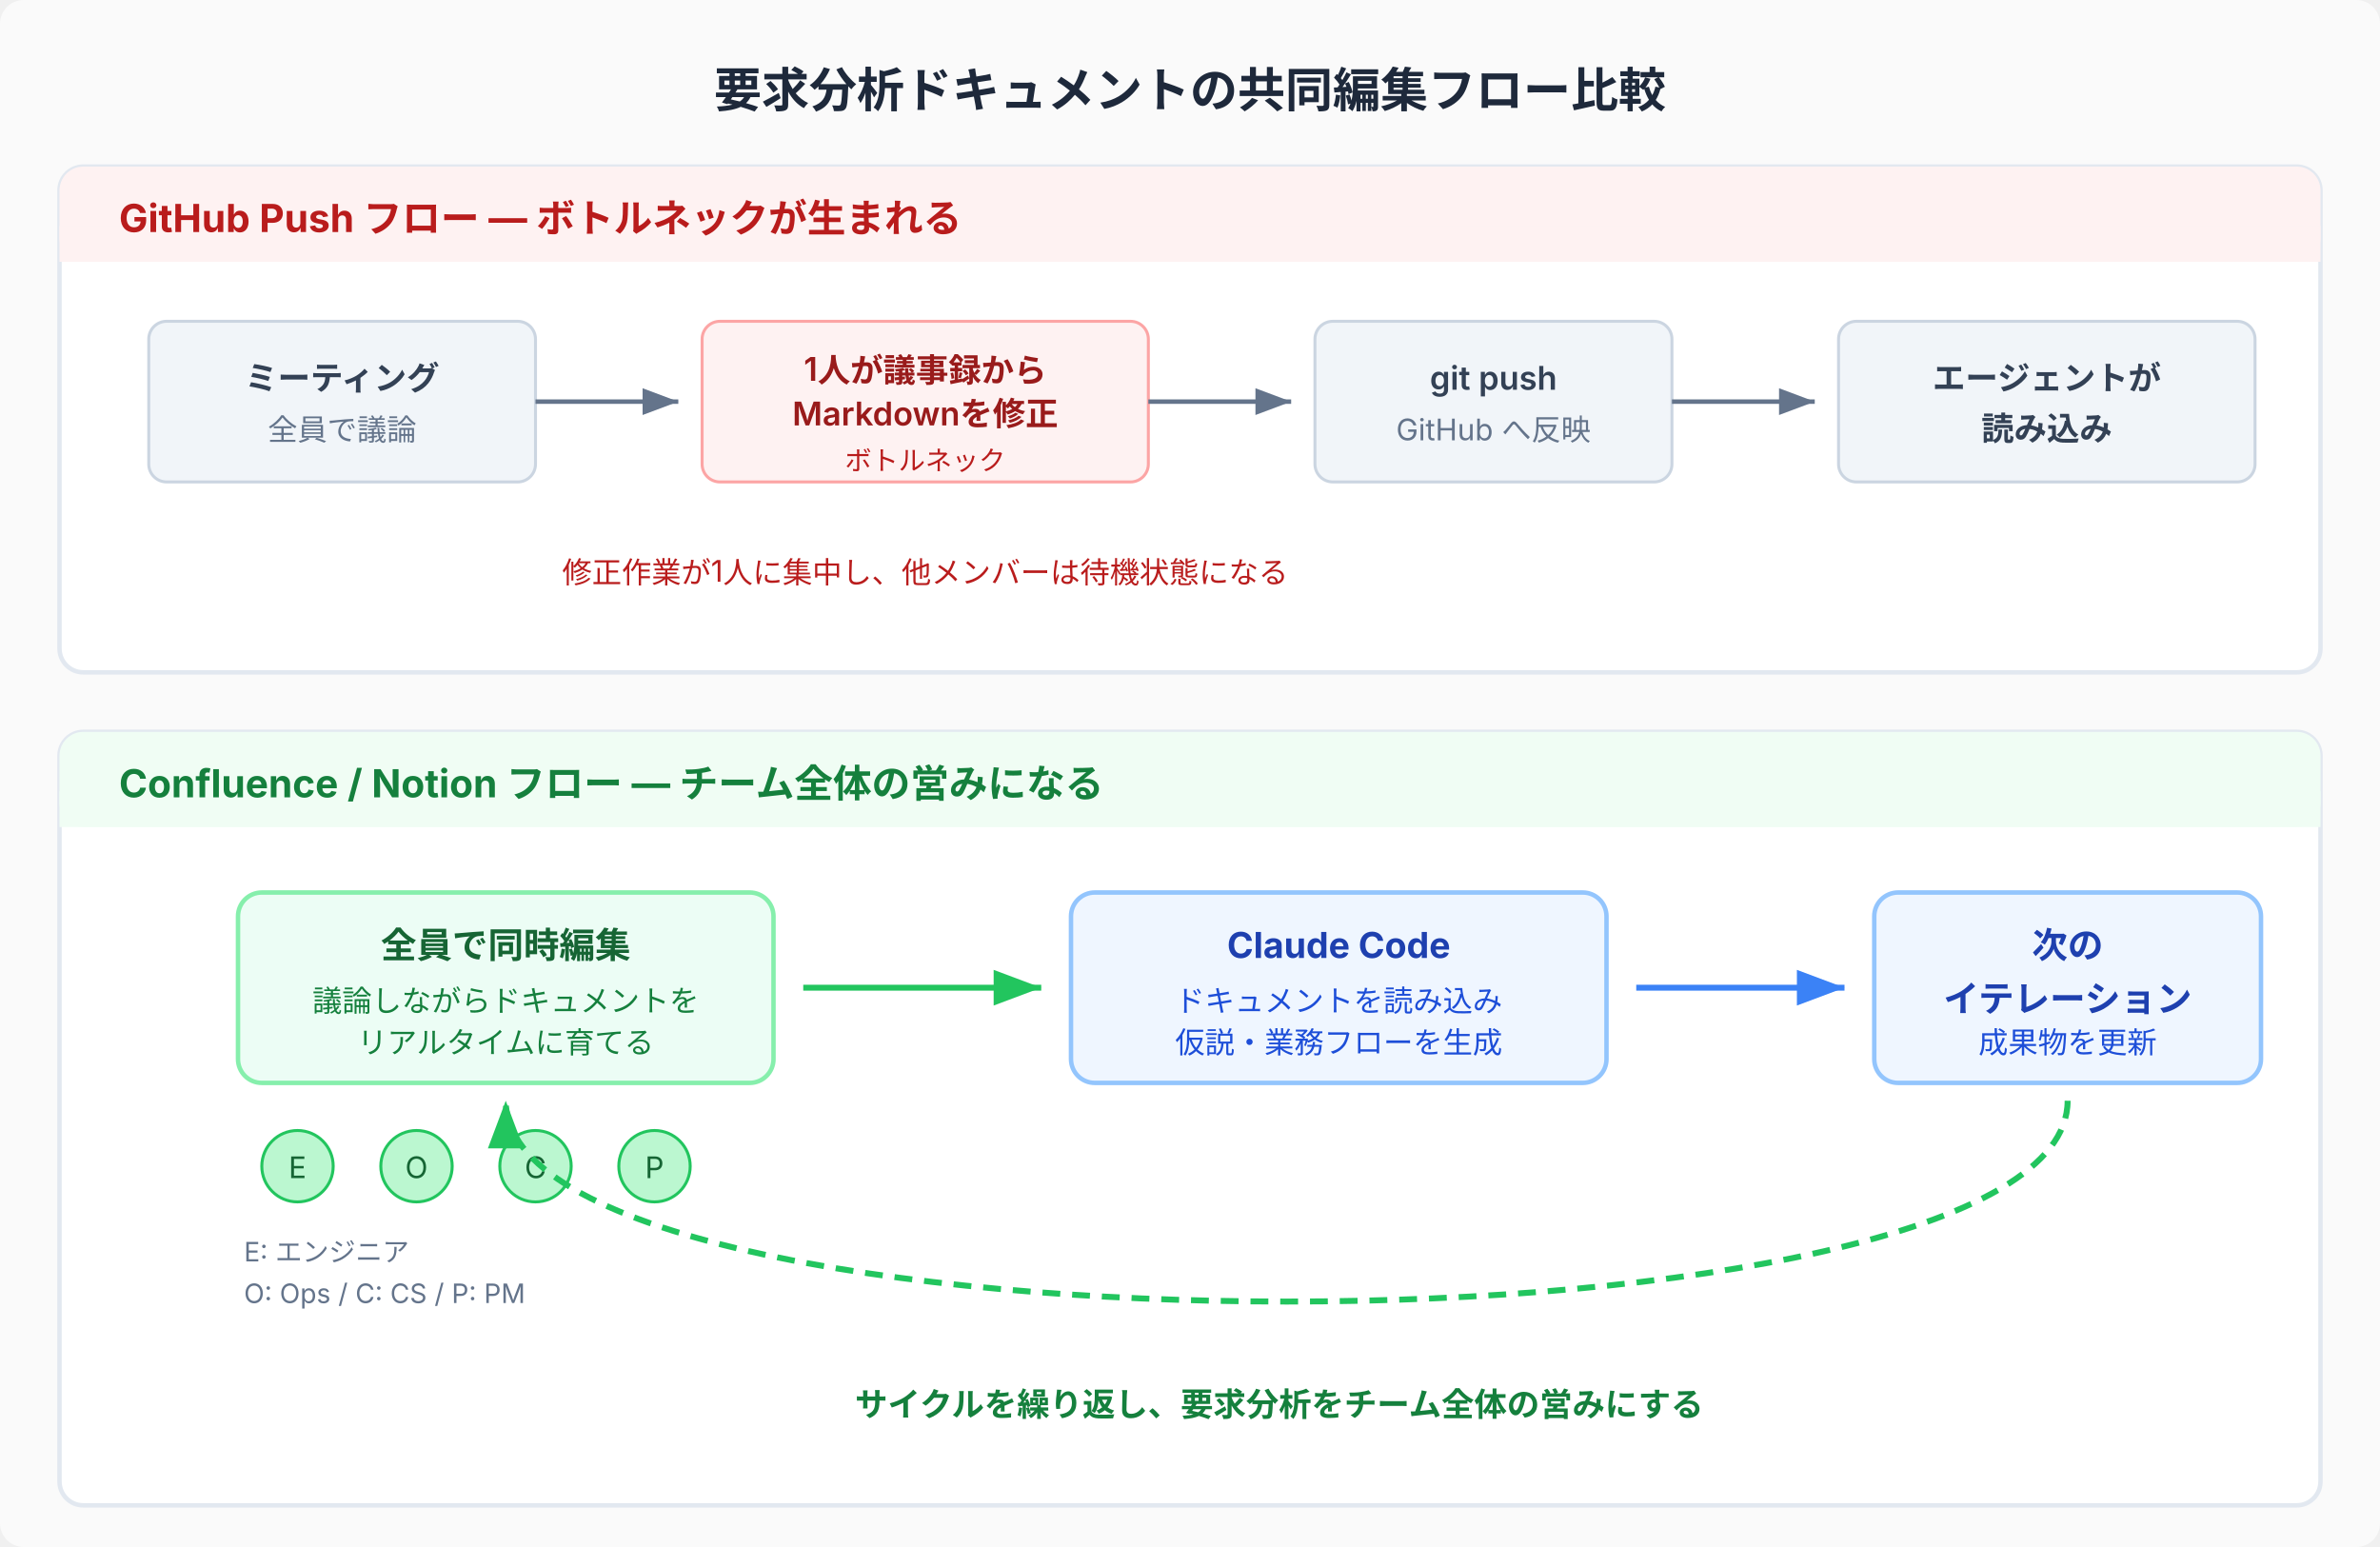
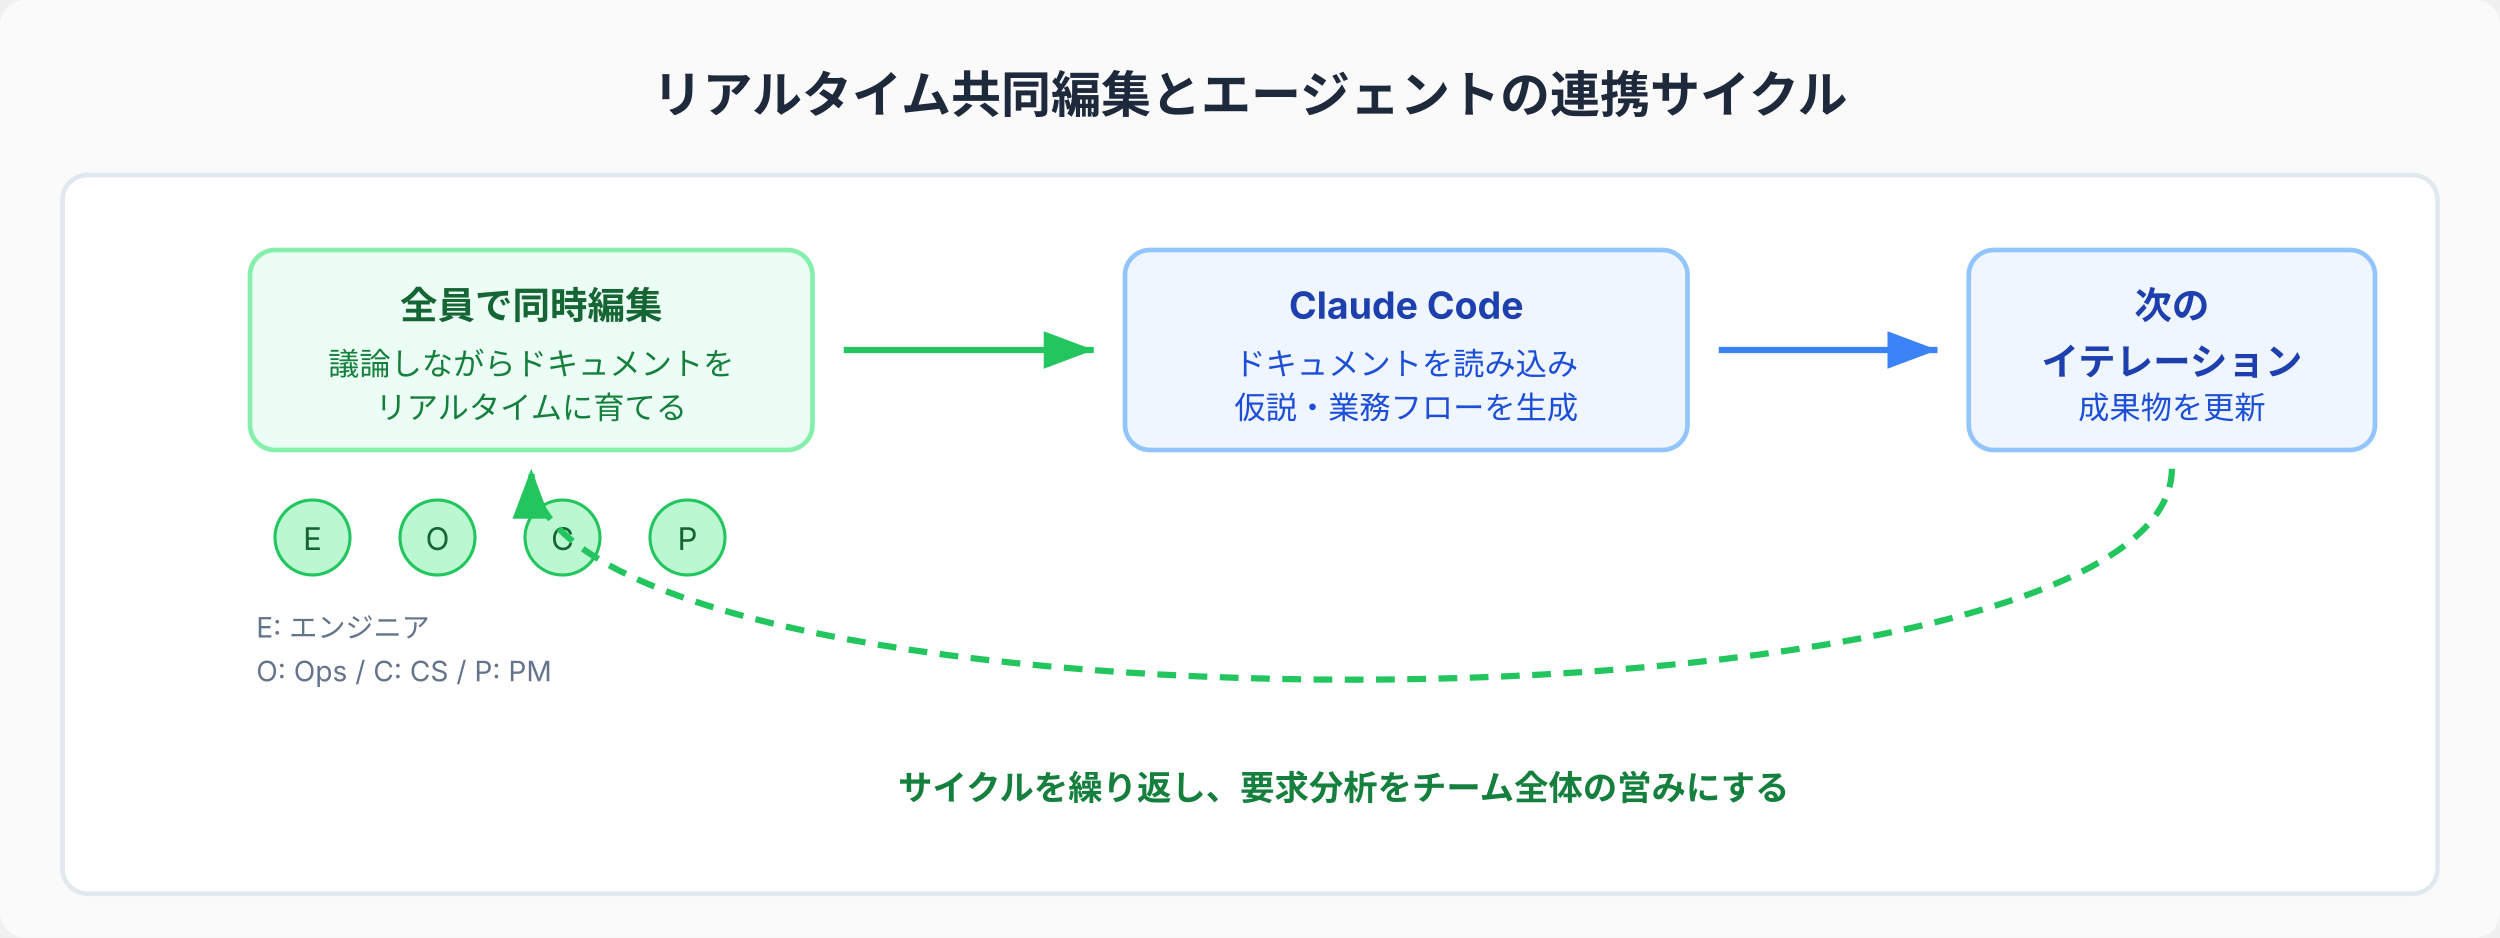
- <svg xmlns="http://www.w3.org/2000/svg" viewBox="0 0 800 520" font-family="system-ui, -apple-system, sans-serif">
+ <svg xmlns="http://www.w3.org/2000/svg" viewBox="0 0 800 300" font-family="system-ui, -apple-system, sans-serif">
  <defs>
-     <marker id="arrow" markerWidth="8" markerHeight="6" refX="8" refY="3" orient="auto">
-       <path d="M0,0 L8,3 L0,6" fill="#64748b" />
-     </marker>
    <marker id="arrow-blue" markerWidth="8" markerHeight="6" refX="8" refY="3" orient="auto">
      <path d="M0,0 L8,3 L0,6" fill="#3b82f6" />
    </marker>
    <marker id="arrow-green" markerWidth="8" markerHeight="6" refX="8" refY="3" orient="auto">
      <path d="M0,0 L8,3 L0,6" fill="#22c55e" />
    </marker>
  </defs>
-   <rect width="800" height="520" fill="#fafafa" rx="8" />
-   <text x="400" y="36" text-anchor="middle" font-size="16" font-weight="700" fill="#1e293b">要求分析ドキュメントの共同編集フロー比較</text>
-   <rect x="20" y="56" width="760" height="170" rx="8" fill="#fff" stroke="#e2e8f0" stroke-width="1.5" />
-   <rect x="20" y="56" width="760" height="32" rx="8" fill="#fef2f2" />
-   <rect x="20" y="76" width="760" height="12" fill="#fef2f2" />
-   <text x="40" y="78" font-size="13" font-weight="700" fill="#b91c1c">GitHub Push フロー ― ボトルネックが生まれる</text>
-   <rect x="50" y="108" width="130" height="54" rx="6" fill="#f1f5f9" stroke="#cbd5e1" />
-   <text x="115" y="131" text-anchor="middle" font-size="11" font-weight="600" fill="#334155">ミーティング</text>
-   <text x="115" y="148" text-anchor="middle" font-size="10" fill="#64748b">全員で議論</text>
-   <line x1="180" y1="135" x2="228" y2="135" stroke="#64748b" stroke-width="1.5" marker-end="url(#arrow)" />
-   <rect x="236" y="108" width="150" height="54" rx="6" fill="#fef2f2" stroke="#fca5a5" />
-   <text x="311" y="128" text-anchor="middle" font-size="11" font-weight="600" fill="#991b1b">1人が議事録から</text>
-   <text x="311" y="143" text-anchor="middle" font-size="11" font-weight="600" fill="#991b1b">Markdownを修正</text>
-   <text x="311" y="158" text-anchor="middle" font-size="9" fill="#b91c1c">ボトルネック</text>
-   <line x1="386" y1="135" x2="434" y2="135" stroke="#64748b" stroke-width="1.5" marker-end="url(#arrow)" />
-   <rect x="442" y="108" width="120" height="54" rx="6" fill="#f1f5f9" stroke="#cbd5e1" />
-   <text x="502" y="131" text-anchor="middle" font-size="11" font-weight="600" fill="#334155">git push</text>
-   <text x="502" y="148" text-anchor="middle" font-size="10" fill="#64748b">GitHub へ反映</text>
-   <line x1="562" y1="135" x2="610" y2="135" stroke="#64748b" stroke-width="1.5" marker-end="url(#arrow)" />
-   <rect x="618" y="108" width="140" height="54" rx="6" fill="#f1f5f9" stroke="#cbd5e1" />
-   <text x="688" y="131" text-anchor="middle" font-size="11" font-weight="600" fill="#334155">エージェントが</text>
-   <text x="688" y="148" text-anchor="middle" font-size="11" font-weight="600" fill="#334155">読み込み</text>
-   <text x="311" y="196" text-anchor="middle" font-size="10" fill="#b91c1c">修正作業が1人に集中し、他メンバーは待機状態になる</text>
-   <rect x="20" y="246" width="760" height="260" rx="8" fill="#fff" stroke="#e2e8f0" stroke-width="1.5" />
-   <rect x="20" y="246" width="760" height="32" rx="8" fill="#f0fdf4" />
-   <rect x="20" y="266" width="760" height="12" fill="#f0fdf4" />
-   <text x="40" y="268" font-size="13" font-weight="700" fill="#15803d">Confluence / Notion フロー ― チーム全体の営みになる</text>
-   <rect x="80" y="300" width="180" height="64" rx="8" fill="#ecfdf5" stroke="#86efac" stroke-width="1.5" />
-   <text x="170" y="322" text-anchor="middle" font-size="12" font-weight="700" fill="#166534">全員で同時編集</text>
-   <text x="170" y="340" text-anchor="middle" font-size="10" fill="#15803d">議論しながらドキュメントを</text>
-   <text x="170" y="354" text-anchor="middle" font-size="10" fill="#15803d">リアルタイムに育てる</text>
-   <circle cx="100" cy="392" r="12" fill="#bbf7d0" stroke="#22c55e" />
-   <text x="100" y="396" text-anchor="middle" font-size="10" fill="#166534">E</text>
-   <circle cx="140" cy="392" r="12" fill="#bbf7d0" stroke="#22c55e" />
-   <text x="140" y="396" text-anchor="middle" font-size="10" fill="#166534">O</text>
-   <circle cx="180" cy="392" r="12" fill="#bbf7d0" stroke="#22c55e" />
-   <text x="180" y="396" text-anchor="middle" font-size="10" fill="#166534">C</text>
-   <circle cx="220" cy="392" r="12" fill="#bbf7d0" stroke="#22c55e" />
-   <text x="220" y="396" text-anchor="middle" font-size="10" fill="#166534">P</text>
-   <text x="82" y="424" font-size="9" fill="#64748b">E: エンジニア</text>
-   <text x="82" y="438" font-size="9" fill="#64748b">O: Ops / C: CS / P: PM</text>
-   <path d="M 270 332 C 310 332, 310 332, 350 332" stroke="#22c55e" stroke-width="2" fill="none" marker-end="url(#arrow-green)" />
-   <rect x="360" y="300" width="180" height="64" rx="8" fill="#eff6ff" stroke="#93c5fd" stroke-width="1.5" />
-   <text x="450" y="322" text-anchor="middle" font-size="12" font-weight="700" fill="#1e40af">Claude Code</text>
-   <text x="450" y="340" text-anchor="middle" font-size="10" fill="#1d4ed8">ドキュメントを読み込み</text>
-   <text x="450" y="354" text-anchor="middle" font-size="10" fill="#1d4ed8">仮説・業務フローを生成</text>
-   <path d="M 550 332 C 590 332, 590 332, 620 332" stroke="#3b82f6" stroke-width="2" fill="none" marker-end="url(#arrow-blue)" />
-   <rect x="630" y="300" width="130" height="64" rx="8" fill="#eff6ff" stroke="#93c5fd" stroke-width="1.5" />
-   <text x="695" y="322" text-anchor="middle" font-size="12" font-weight="700" fill="#1e40af">次の</text>
-   <text x="695" y="340" text-anchor="middle" font-size="12" font-weight="700" fill="#1e40af">イテレーション</text>
-   <text x="695" y="354" text-anchor="middle" font-size="10" fill="#1d4ed8">成果物を更新</text>
-   <path d="M 695 370 C 695 460, 170 460, 170 370" stroke="#22c55e" stroke-width="2" stroke-dasharray="6,4" fill="none" marker-end="url(#arrow-green)" />
-   <text x="430" y="476" text-anchor="middle" font-size="11" font-weight="600" fill="#15803d">サイクルを繰り返し、要求分析をチーム全体の営みにする</text>
+   <rect width="800" height="300" fill="#fafafa" rx="8" />
+   <text x="400" y="36" text-anchor="middle" font-size="16" font-weight="700" fill="#1e293b">リアルタイム共同編集とエージェントの連携サイクル</text>
+   <rect x="20" y="56" width="760" height="230" rx="8" fill="#fff" stroke="#e2e8f0" stroke-width="1.5" />
+   <rect x="80" y="80" width="180" height="64" rx="8" fill="#ecfdf5" stroke="#86efac" stroke-width="1.5" />
+   <text x="170" y="102" text-anchor="middle" font-size="12" font-weight="700" fill="#166534">全員で同時編集</text>
+   <text x="170" y="120" text-anchor="middle" font-size="10" fill="#15803d">議論しながらドキュメントを</text>
+   <text x="170" y="134" text-anchor="middle" font-size="10" fill="#15803d">リアルタイムに育てる</text>
+   <circle cx="100" cy="172" r="12" fill="#bbf7d0" stroke="#22c55e" />
+   <text x="100" y="176" text-anchor="middle" font-size="10" fill="#166534">E</text>
+   <circle cx="140" cy="172" r="12" fill="#bbf7d0" stroke="#22c55e" />
+   <text x="140" y="176" text-anchor="middle" font-size="10" fill="#166534">O</text>
+   <circle cx="180" cy="172" r="12" fill="#bbf7d0" stroke="#22c55e" />
+   <text x="180" y="176" text-anchor="middle" font-size="10" fill="#166534">C</text>
+   <circle cx="220" cy="172" r="12" fill="#bbf7d0" stroke="#22c55e" />
+   <text x="220" y="176" text-anchor="middle" font-size="10" fill="#166534">P</text>
+   <text x="82" y="204" font-size="9" fill="#64748b">E: エンジニア</text>
+   <text x="82" y="218" font-size="9" fill="#64748b">O: Ops / C: CS / P: PM</text>
+   <path d="M 270 112 C 310 112, 310 112, 350 112" stroke="#22c55e" stroke-width="2" fill="none" marker-end="url(#arrow-green)" />
+   <rect x="360" y="80" width="180" height="64" rx="8" fill="#eff6ff" stroke="#93c5fd" stroke-width="1.5" />
+   <text x="450" y="102" text-anchor="middle" font-size="12" font-weight="700" fill="#1e40af">Claude Code</text>
+   <text x="450" y="120" text-anchor="middle" font-size="10" fill="#1d4ed8">ドキュメントを読み込み</text>
+   <text x="450" y="134" text-anchor="middle" font-size="10" fill="#1d4ed8">仮説・業務フローを生成</text>
+   <path d="M 550 112 C 590 112, 590 112, 620 112" stroke="#3b82f6" stroke-width="2" fill="none" marker-end="url(#arrow-blue)" />
+   <rect x="630" y="80" width="130" height="64" rx="8" fill="#eff6ff" stroke="#93c5fd" stroke-width="1.5" />
+   <text x="695" y="102" text-anchor="middle" font-size="12" font-weight="700" fill="#1e40af">次の</text>
+   <text x="695" y="120" text-anchor="middle" font-size="12" font-weight="700" fill="#1e40af">イテレーション</text>
+   <text x="695" y="134" text-anchor="middle" font-size="10" fill="#1d4ed8">成果物を更新</text>
+   <path d="M 695 150 C 695 240, 170 240, 170 150" stroke="#22c55e" stroke-width="2" stroke-dasharray="6,4" fill="none" marker-end="url(#arrow-green)" />
+   <text x="430" y="256" text-anchor="middle" font-size="11" font-weight="600" fill="#15803d">サイクルを繰り返し、要求分析をチーム全体の営みにする</text>
</svg>
